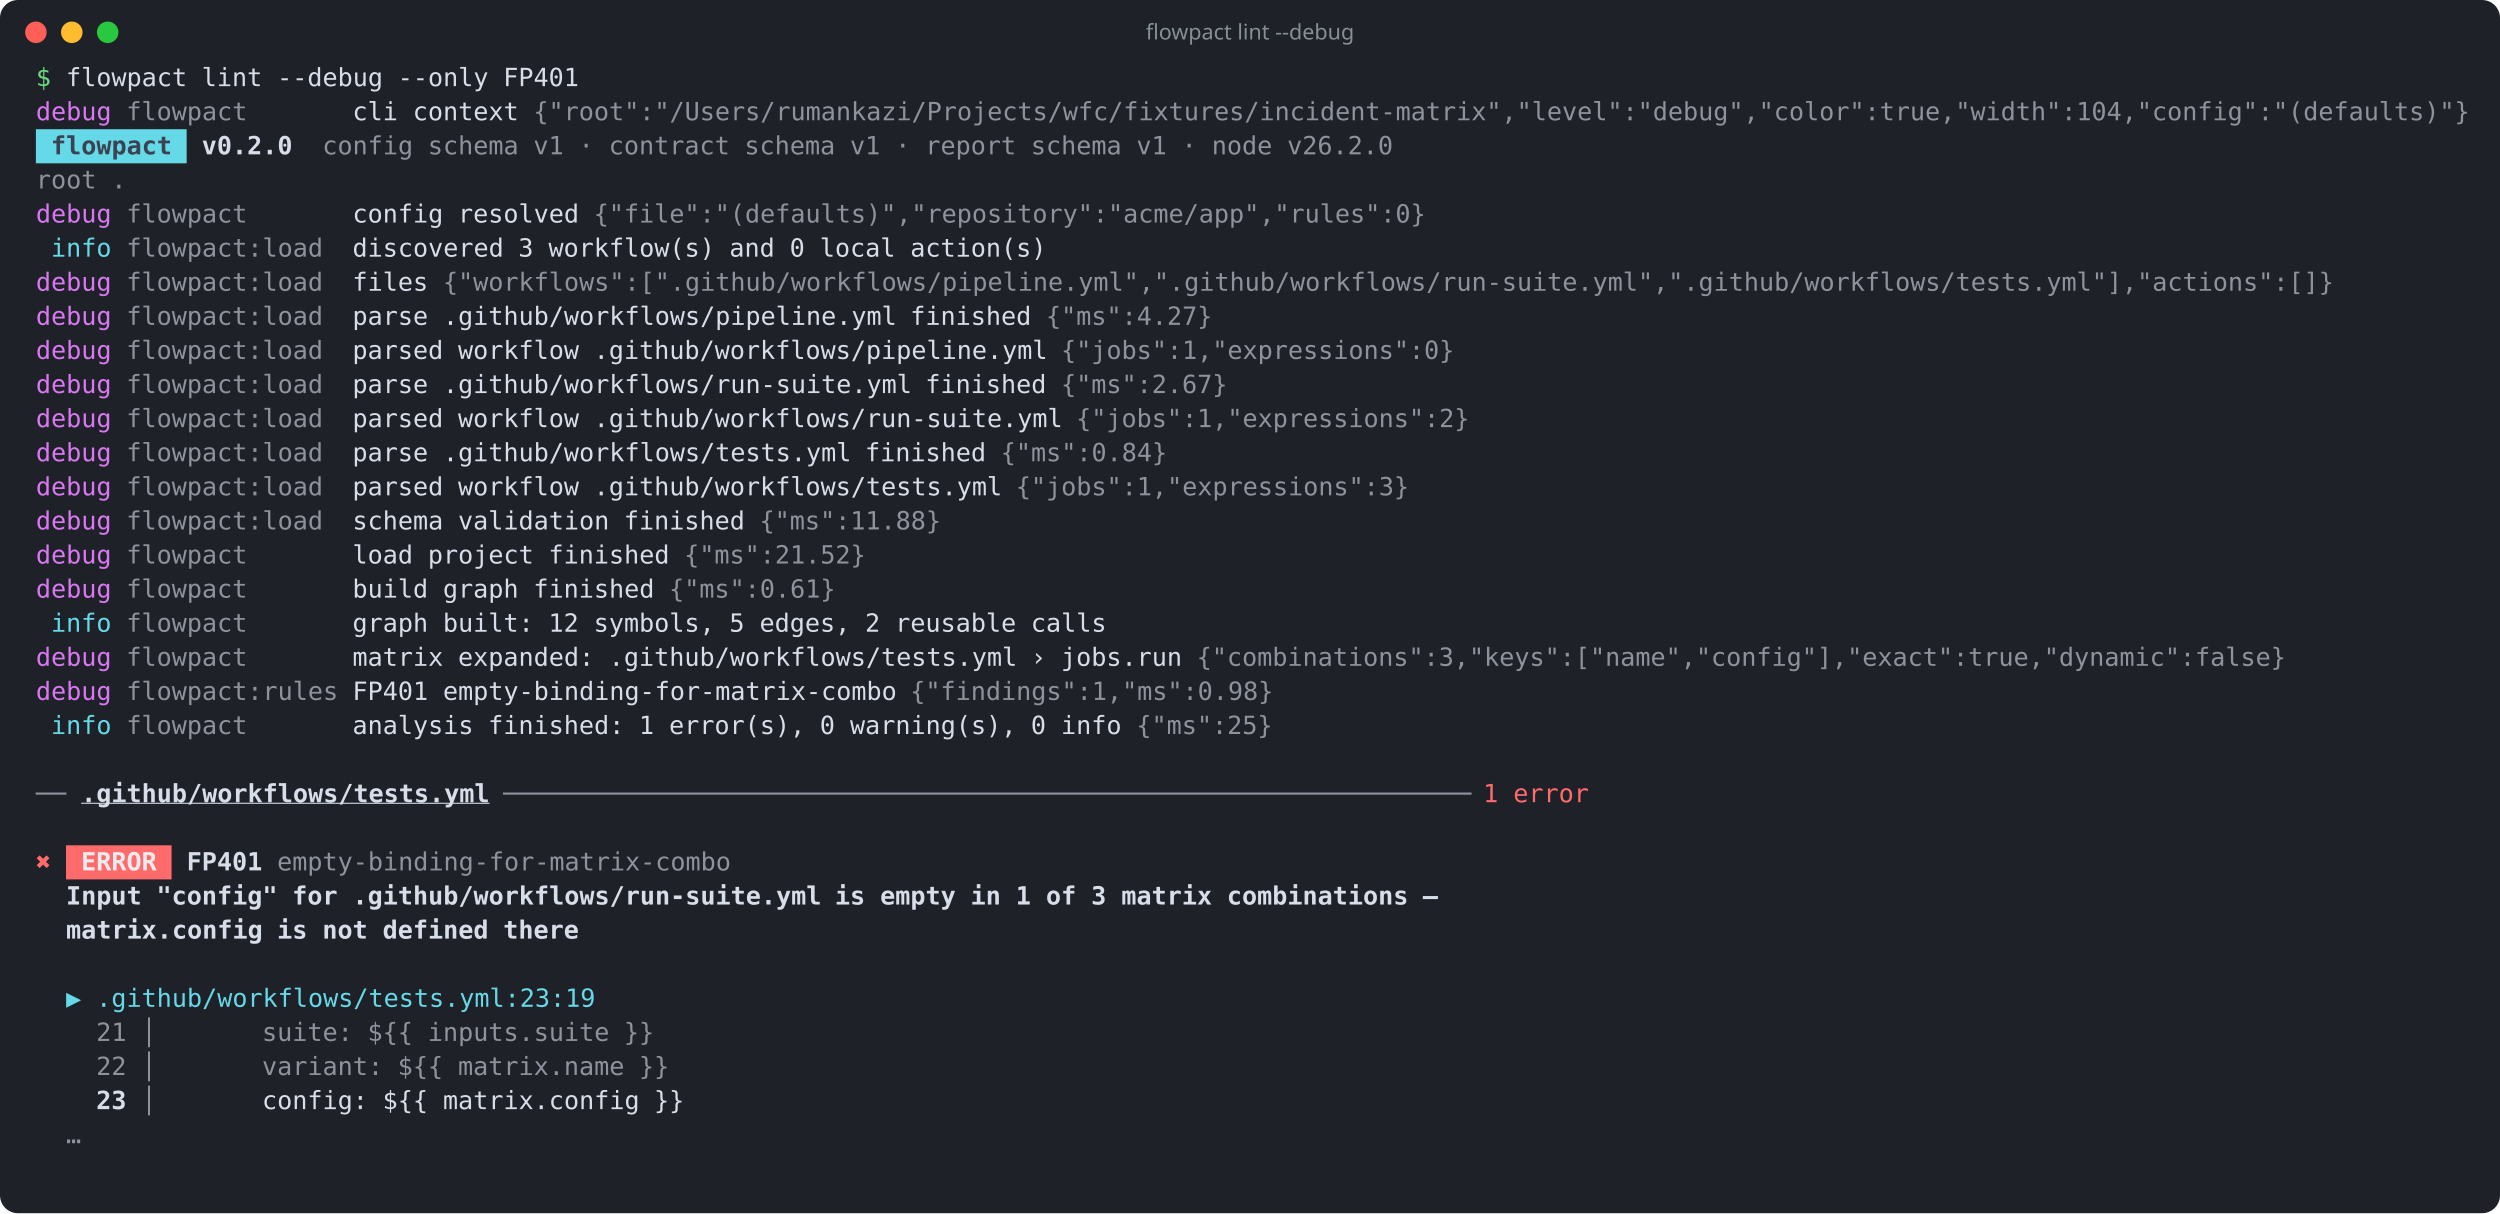
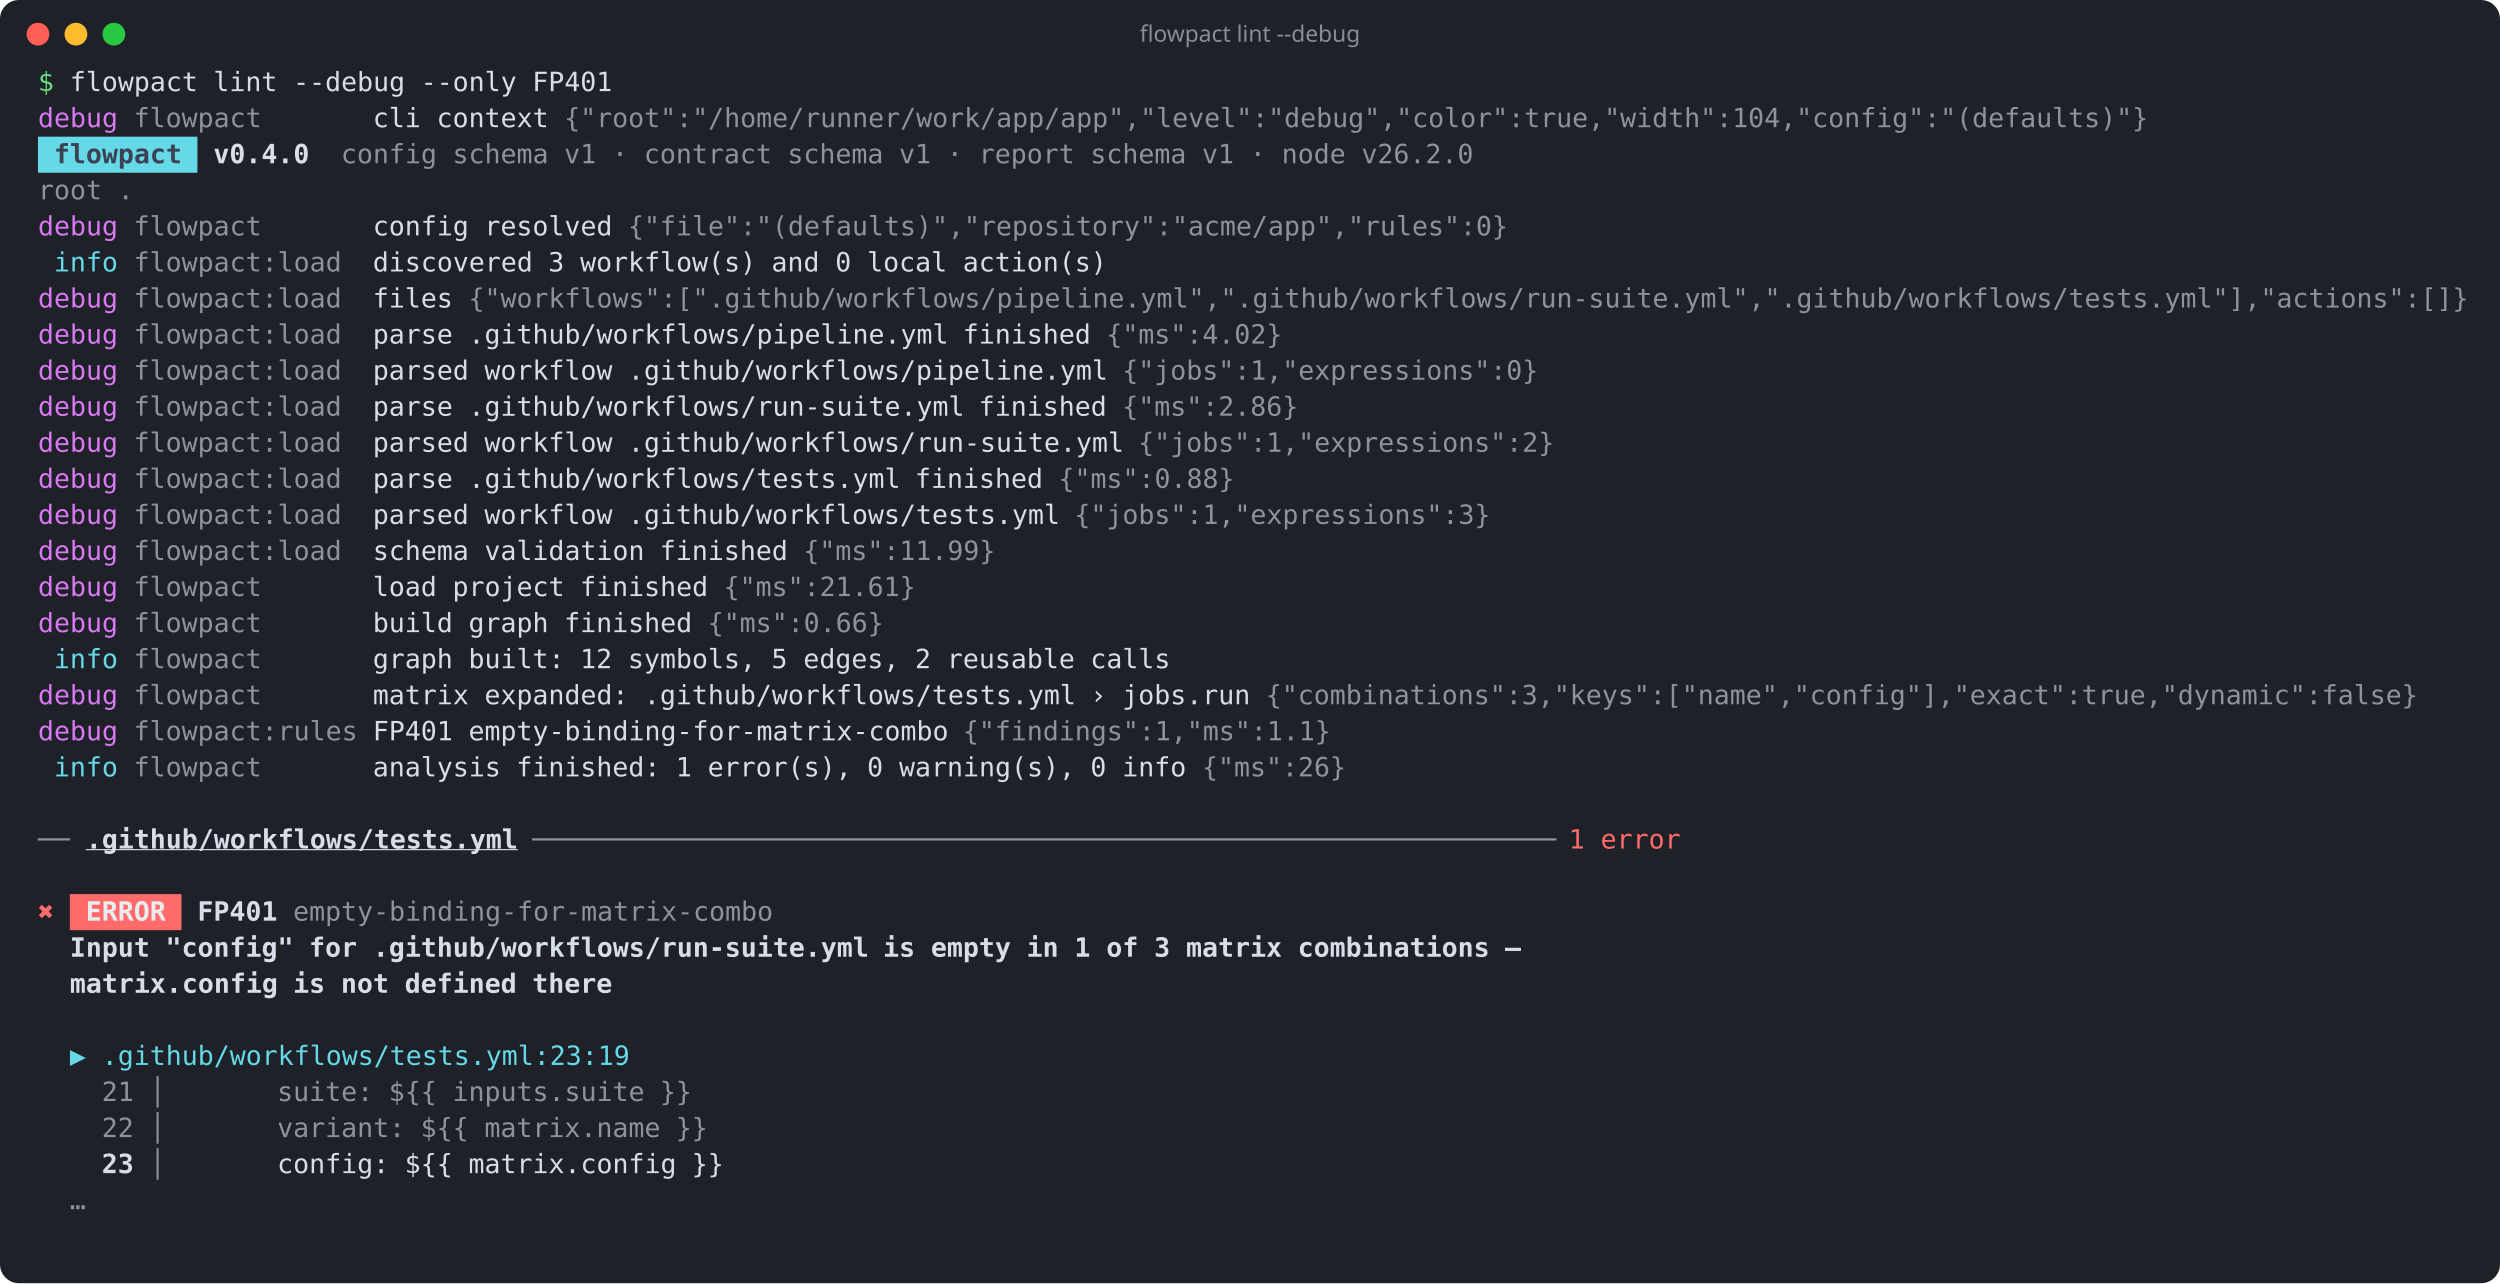
- <svg xmlns="http://www.w3.org/2000/svg" width="1393" height="676" viewBox="0 0 1393 676" role="img" aria-label="flowpact lint --debug">
+ <svg xmlns="http://www.w3.org/2000/svg" width="1317" height="676" viewBox="0 0 1317 676" role="img" aria-label="flowpact lint --debug">
  <rect width="100%" height="100%" rx="10" fill="#1e2128" />
  <circle cx="20" cy="18" r="6" fill="#ff5f57" />
  <circle cx="40" cy="18" r="6" fill="#febc2e" />
  <circle cx="60" cy="18" r="6" fill="#28c840" />
-   <text x="696.5" y="22" fill="#868e96" font-family="ui-sans-serif,system-ui,sans-serif" font-size="12" text-anchor="middle">flowpact lint --debug</text>
+   <text x="658.5" y="22" fill="#868e96" font-family="ui-sans-serif,system-ui,sans-serif" font-size="12" text-anchor="middle">flowpact lint --debug</text>
  <g font-family="ui-monospace,SFMono-Regular,Menlo,Consolas,monospace" font-size="14" xml:space="preserve">
    <text y="48">
      <tspan x="20.0" textLength="8.4" lengthAdjust="spacingAndGlyphs" fill="#69db7c">$</tspan>
      <tspan x="36.8" textLength="67.2" lengthAdjust="spacingAndGlyphs" fill="#d8dee9">flowpact</tspan>
      <tspan x="112.4" textLength="33.6" lengthAdjust="spacingAndGlyphs" fill="#d8dee9">lint</tspan>
      <tspan x="154.4" textLength="58.8" lengthAdjust="spacingAndGlyphs" fill="#d8dee9">--debug</tspan>
      <tspan x="221.6" textLength="50.4" lengthAdjust="spacingAndGlyphs" fill="#d8dee9">--only</tspan>
      <tspan x="280.4" textLength="42.0" lengthAdjust="spacingAndGlyphs" fill="#d8dee9">FP401</tspan>
    </text>
    <text y="67">
      <tspan x="20.0" textLength="42.0" lengthAdjust="spacingAndGlyphs" fill="#da77f2">debug</tspan>
      <tspan x="70.4" textLength="67.2" lengthAdjust="spacingAndGlyphs" fill="#d8dee9" fill-opacity="0.6">flowpact</tspan>
      <tspan x="196.4" textLength="25.2" lengthAdjust="spacingAndGlyphs" fill="#d8dee9">cli</tspan>
      <tspan x="230.0" textLength="58.8" lengthAdjust="spacingAndGlyphs" fill="#d8dee9">context</tspan>
-       <tspan x="297.2" textLength="1075.2" lengthAdjust="spacingAndGlyphs" fill="#d8dee9" fill-opacity="0.6">{"root":"/Users/rumankazi/Projects/wfc/fixtures/incident-matrix","level":"debug","color":true,"width":104,"config":"(defaults)"}</tspan>
+       <tspan x="297.2" textLength="831.6" lengthAdjust="spacingAndGlyphs" fill="#d8dee9" fill-opacity="0.6">{"root":"/home/runner/work/app/app","level":"debug","color":true,"width":104,"config":"(defaults)"}</tspan>
    </text>
    <rect x="20" y="72" width="84" height="19" fill="#66d9e8" />
    <text y="86">
      <tspan x="28.4" textLength="67.2" lengthAdjust="spacingAndGlyphs" fill="#3b4252" font-weight="700">flowpact</tspan>
-       <tspan x="112.4" textLength="50.4" lengthAdjust="spacingAndGlyphs" fill="#d8dee9" font-weight="700">v0.2.0</tspan>
+       <tspan x="112.4" textLength="50.4" lengthAdjust="spacingAndGlyphs" fill="#d8dee9" font-weight="700">v0.4.0</tspan>
      <tspan x="179.6" textLength="50.4" lengthAdjust="spacingAndGlyphs" fill="#d8dee9" fill-opacity="0.6">config</tspan>
      <tspan x="238.4" textLength="50.4" lengthAdjust="spacingAndGlyphs" fill="#d8dee9" fill-opacity="0.6">schema</tspan>
      <tspan x="297.2" textLength="16.8" lengthAdjust="spacingAndGlyphs" fill="#d8dee9" fill-opacity="0.6">v1</tspan>
      <tspan x="322.4" textLength="8.4" lengthAdjust="spacingAndGlyphs" fill="#d8dee9" fill-opacity="0.6">·</tspan>
      <tspan x="339.2" textLength="67.2" lengthAdjust="spacingAndGlyphs" fill="#d8dee9" fill-opacity="0.6">contract</tspan>
      <tspan x="414.8" textLength="50.4" lengthAdjust="spacingAndGlyphs" fill="#d8dee9" fill-opacity="0.6">schema</tspan>
      <tspan x="473.6" textLength="16.8" lengthAdjust="spacingAndGlyphs" fill="#d8dee9" fill-opacity="0.6">v1</tspan>
      <tspan x="498.8" textLength="8.4" lengthAdjust="spacingAndGlyphs" fill="#d8dee9" fill-opacity="0.6">·</tspan>
      <tspan x="515.6" textLength="50.4" lengthAdjust="spacingAndGlyphs" fill="#d8dee9" fill-opacity="0.6">report</tspan>
      <tspan x="574.4" textLength="50.4" lengthAdjust="spacingAndGlyphs" fill="#d8dee9" fill-opacity="0.6">schema</tspan>
      <tspan x="633.2" textLength="16.8" lengthAdjust="spacingAndGlyphs" fill="#d8dee9" fill-opacity="0.6">v1</tspan>
      <tspan x="658.4" textLength="8.4" lengthAdjust="spacingAndGlyphs" fill="#d8dee9" fill-opacity="0.6">·</tspan>
      <tspan x="675.2" textLength="33.6" lengthAdjust="spacingAndGlyphs" fill="#d8dee9" fill-opacity="0.6">node</tspan>
      <tspan x="717.2" textLength="58.8" lengthAdjust="spacingAndGlyphs" fill="#d8dee9" fill-opacity="0.6">v26.2.0</tspan>
    </text>
    <text y="105">
      <tspan x="20.0" textLength="33.6" lengthAdjust="spacingAndGlyphs" fill="#d8dee9" fill-opacity="0.6">root</tspan>
      <tspan x="62.0" textLength="8.4" lengthAdjust="spacingAndGlyphs" fill="#d8dee9" fill-opacity="0.6">.</tspan>
    </text>
    <text y="124">
      <tspan x="20.0" textLength="42.0" lengthAdjust="spacingAndGlyphs" fill="#da77f2">debug</tspan>
      <tspan x="70.4" textLength="67.2" lengthAdjust="spacingAndGlyphs" fill="#d8dee9" fill-opacity="0.6">flowpact</tspan>
      <tspan x="196.4" textLength="50.4" lengthAdjust="spacingAndGlyphs" fill="#d8dee9">config</tspan>
      <tspan x="255.2" textLength="67.2" lengthAdjust="spacingAndGlyphs" fill="#d8dee9">resolved</tspan>
      <tspan x="330.8" textLength="462.0" lengthAdjust="spacingAndGlyphs" fill="#d8dee9" fill-opacity="0.6">{"file":"(defaults)","repository":"acme/app","rules":0}</tspan>
    </text>
    <text y="143">
      <tspan x="28.4" textLength="33.6" lengthAdjust="spacingAndGlyphs" fill="#66d9e8">info</tspan>
      <tspan x="70.4" textLength="109.2" lengthAdjust="spacingAndGlyphs" fill="#d8dee9" fill-opacity="0.6">flowpact:load</tspan>
      <tspan x="196.4" textLength="84.0" lengthAdjust="spacingAndGlyphs" fill="#d8dee9">discovered</tspan>
      <tspan x="288.8" textLength="8.4" lengthAdjust="spacingAndGlyphs" fill="#d8dee9">3</tspan>
      <tspan x="305.6" textLength="92.4" lengthAdjust="spacingAndGlyphs" fill="#d8dee9">workflow(s)</tspan>
      <tspan x="406.4" textLength="25.2" lengthAdjust="spacingAndGlyphs" fill="#d8dee9">and</tspan>
      <tspan x="440.0" textLength="8.4" lengthAdjust="spacingAndGlyphs" fill="#d8dee9">0</tspan>
      <tspan x="456.8" textLength="42.0" lengthAdjust="spacingAndGlyphs" fill="#d8dee9">local</tspan>
      <tspan x="507.2" textLength="75.6" lengthAdjust="spacingAndGlyphs" fill="#d8dee9">action(s)</tspan>
    </text>
    <text y="162">
      <tspan x="20.0" textLength="42.0" lengthAdjust="spacingAndGlyphs" fill="#da77f2">debug</tspan>
      <tspan x="70.4" textLength="109.2" lengthAdjust="spacingAndGlyphs" fill="#d8dee9" fill-opacity="0.6">flowpact:load</tspan>
      <tspan x="196.4" textLength="42.0" lengthAdjust="spacingAndGlyphs" fill="#d8dee9">files</tspan>
      <tspan x="246.8" textLength="1050.0" lengthAdjust="spacingAndGlyphs" fill="#d8dee9" fill-opacity="0.6">{"workflows":[".github/workflows/pipeline.yml",".github/workflows/run-suite.yml",".github/workflows/tests.yml"],"actions":[]}</tspan>
    </text>
    <text y="181">
      <tspan x="20.0" textLength="42.0" lengthAdjust="spacingAndGlyphs" fill="#da77f2">debug</tspan>
      <tspan x="70.4" textLength="109.2" lengthAdjust="spacingAndGlyphs" fill="#d8dee9" fill-opacity="0.6">flowpact:load</tspan>
      <tspan x="196.4" textLength="42.0" lengthAdjust="spacingAndGlyphs" fill="#d8dee9">parse</tspan>
      <tspan x="246.8" textLength="252.0" lengthAdjust="spacingAndGlyphs" fill="#d8dee9">.github/workflows/pipeline.yml</tspan>
      <tspan x="507.2" textLength="67.2" lengthAdjust="spacingAndGlyphs" fill="#d8dee9">finished</tspan>
-       <tspan x="582.8" textLength="92.4" lengthAdjust="spacingAndGlyphs" fill="#d8dee9" fill-opacity="0.6">{"ms":4.27}</tspan>
+       <tspan x="582.8" textLength="92.4" lengthAdjust="spacingAndGlyphs" fill="#d8dee9" fill-opacity="0.6">{"ms":4.02}</tspan>
    </text>
    <text y="200">
      <tspan x="20.0" textLength="42.0" lengthAdjust="spacingAndGlyphs" fill="#da77f2">debug</tspan>
      <tspan x="70.4" textLength="109.2" lengthAdjust="spacingAndGlyphs" fill="#d8dee9" fill-opacity="0.6">flowpact:load</tspan>
      <tspan x="196.4" textLength="50.4" lengthAdjust="spacingAndGlyphs" fill="#d8dee9">parsed</tspan>
      <tspan x="255.2" textLength="67.2" lengthAdjust="spacingAndGlyphs" fill="#d8dee9">workflow</tspan>
      <tspan x="330.8" textLength="252.0" lengthAdjust="spacingAndGlyphs" fill="#d8dee9">.github/workflows/pipeline.yml</tspan>
      <tspan x="591.2" textLength="218.4" lengthAdjust="spacingAndGlyphs" fill="#d8dee9" fill-opacity="0.6">{"jobs":1,"expressions":0}</tspan>
    </text>
    <text y="219">
      <tspan x="20.0" textLength="42.0" lengthAdjust="spacingAndGlyphs" fill="#da77f2">debug</tspan>
      <tspan x="70.4" textLength="109.2" lengthAdjust="spacingAndGlyphs" fill="#d8dee9" fill-opacity="0.6">flowpact:load</tspan>
      <tspan x="196.4" textLength="42.0" lengthAdjust="spacingAndGlyphs" fill="#d8dee9">parse</tspan>
      <tspan x="246.8" textLength="260.4" lengthAdjust="spacingAndGlyphs" fill="#d8dee9">.github/workflows/run-suite.yml</tspan>
      <tspan x="515.6" textLength="67.2" lengthAdjust="spacingAndGlyphs" fill="#d8dee9">finished</tspan>
-       <tspan x="591.2" textLength="92.4" lengthAdjust="spacingAndGlyphs" fill="#d8dee9" fill-opacity="0.6">{"ms":2.67}</tspan>
+       <tspan x="591.2" textLength="92.4" lengthAdjust="spacingAndGlyphs" fill="#d8dee9" fill-opacity="0.6">{"ms":2.86}</tspan>
    </text>
    <text y="238">
      <tspan x="20.0" textLength="42.0" lengthAdjust="spacingAndGlyphs" fill="#da77f2">debug</tspan>
      <tspan x="70.4" textLength="109.2" lengthAdjust="spacingAndGlyphs" fill="#d8dee9" fill-opacity="0.6">flowpact:load</tspan>
      <tspan x="196.4" textLength="50.4" lengthAdjust="spacingAndGlyphs" fill="#d8dee9">parsed</tspan>
      <tspan x="255.2" textLength="67.2" lengthAdjust="spacingAndGlyphs" fill="#d8dee9">workflow</tspan>
      <tspan x="330.8" textLength="260.4" lengthAdjust="spacingAndGlyphs" fill="#d8dee9">.github/workflows/run-suite.yml</tspan>
      <tspan x="599.6" textLength="218.4" lengthAdjust="spacingAndGlyphs" fill="#d8dee9" fill-opacity="0.6">{"jobs":1,"expressions":2}</tspan>
    </text>
    <text y="257">
      <tspan x="20.0" textLength="42.0" lengthAdjust="spacingAndGlyphs" fill="#da77f2">debug</tspan>
      <tspan x="70.4" textLength="109.2" lengthAdjust="spacingAndGlyphs" fill="#d8dee9" fill-opacity="0.6">flowpact:load</tspan>
      <tspan x="196.4" textLength="42.0" lengthAdjust="spacingAndGlyphs" fill="#d8dee9">parse</tspan>
      <tspan x="246.8" textLength="226.8" lengthAdjust="spacingAndGlyphs" fill="#d8dee9">.github/workflows/tests.yml</tspan>
      <tspan x="482.0" textLength="67.2" lengthAdjust="spacingAndGlyphs" fill="#d8dee9">finished</tspan>
-       <tspan x="557.6" textLength="92.4" lengthAdjust="spacingAndGlyphs" fill="#d8dee9" fill-opacity="0.6">{"ms":0.84}</tspan>
+       <tspan x="557.6" textLength="92.4" lengthAdjust="spacingAndGlyphs" fill="#d8dee9" fill-opacity="0.6">{"ms":0.88}</tspan>
    </text>
    <text y="276">
      <tspan x="20.0" textLength="42.0" lengthAdjust="spacingAndGlyphs" fill="#da77f2">debug</tspan>
      <tspan x="70.4" textLength="109.2" lengthAdjust="spacingAndGlyphs" fill="#d8dee9" fill-opacity="0.6">flowpact:load</tspan>
      <tspan x="196.4" textLength="50.4" lengthAdjust="spacingAndGlyphs" fill="#d8dee9">parsed</tspan>
      <tspan x="255.2" textLength="67.2" lengthAdjust="spacingAndGlyphs" fill="#d8dee9">workflow</tspan>
      <tspan x="330.8" textLength="226.8" lengthAdjust="spacingAndGlyphs" fill="#d8dee9">.github/workflows/tests.yml</tspan>
      <tspan x="566.0" textLength="218.4" lengthAdjust="spacingAndGlyphs" fill="#d8dee9" fill-opacity="0.6">{"jobs":1,"expressions":3}</tspan>
    </text>
    <text y="295">
      <tspan x="20.0" textLength="42.0" lengthAdjust="spacingAndGlyphs" fill="#da77f2">debug</tspan>
      <tspan x="70.4" textLength="109.2" lengthAdjust="spacingAndGlyphs" fill="#d8dee9" fill-opacity="0.6">flowpact:load</tspan>
      <tspan x="196.4" textLength="50.4" lengthAdjust="spacingAndGlyphs" fill="#d8dee9">schema</tspan>
      <tspan x="255.2" textLength="84.0" lengthAdjust="spacingAndGlyphs" fill="#d8dee9">validation</tspan>
      <tspan x="347.6" textLength="67.2" lengthAdjust="spacingAndGlyphs" fill="#d8dee9">finished</tspan>
-       <tspan x="423.2" textLength="100.8" lengthAdjust="spacingAndGlyphs" fill="#d8dee9" fill-opacity="0.6">{"ms":11.88}</tspan>
+       <tspan x="423.2" textLength="100.8" lengthAdjust="spacingAndGlyphs" fill="#d8dee9" fill-opacity="0.6">{"ms":11.99}</tspan>
    </text>
    <text y="314">
      <tspan x="20.0" textLength="42.0" lengthAdjust="spacingAndGlyphs" fill="#da77f2">debug</tspan>
      <tspan x="70.4" textLength="67.2" lengthAdjust="spacingAndGlyphs" fill="#d8dee9" fill-opacity="0.6">flowpact</tspan>
      <tspan x="196.4" textLength="33.6" lengthAdjust="spacingAndGlyphs" fill="#d8dee9">load</tspan>
      <tspan x="238.4" textLength="58.8" lengthAdjust="spacingAndGlyphs" fill="#d8dee9">project</tspan>
      <tspan x="305.6" textLength="67.2" lengthAdjust="spacingAndGlyphs" fill="#d8dee9">finished</tspan>
-       <tspan x="381.2" textLength="100.8" lengthAdjust="spacingAndGlyphs" fill="#d8dee9" fill-opacity="0.6">{"ms":21.52}</tspan>
+       <tspan x="381.2" textLength="100.8" lengthAdjust="spacingAndGlyphs" fill="#d8dee9" fill-opacity="0.6">{"ms":21.61}</tspan>
    </text>
    <text y="333">
      <tspan x="20.0" textLength="42.0" lengthAdjust="spacingAndGlyphs" fill="#da77f2">debug</tspan>
      <tspan x="70.4" textLength="67.2" lengthAdjust="spacingAndGlyphs" fill="#d8dee9" fill-opacity="0.6">flowpact</tspan>
      <tspan x="196.4" textLength="42.0" lengthAdjust="spacingAndGlyphs" fill="#d8dee9">build</tspan>
      <tspan x="246.8" textLength="42.0" lengthAdjust="spacingAndGlyphs" fill="#d8dee9">graph</tspan>
      <tspan x="297.2" textLength="67.2" lengthAdjust="spacingAndGlyphs" fill="#d8dee9">finished</tspan>
-       <tspan x="372.8" textLength="92.4" lengthAdjust="spacingAndGlyphs" fill="#d8dee9" fill-opacity="0.6">{"ms":0.61}</tspan>
+       <tspan x="372.8" textLength="92.4" lengthAdjust="spacingAndGlyphs" fill="#d8dee9" fill-opacity="0.6">{"ms":0.66}</tspan>
    </text>
    <text y="352">
      <tspan x="28.4" textLength="33.6" lengthAdjust="spacingAndGlyphs" fill="#66d9e8">info</tspan>
      <tspan x="70.4" textLength="67.2" lengthAdjust="spacingAndGlyphs" fill="#d8dee9" fill-opacity="0.6">flowpact</tspan>
      <tspan x="196.4" textLength="42.0" lengthAdjust="spacingAndGlyphs" fill="#d8dee9">graph</tspan>
      <tspan x="246.8" textLength="50.4" lengthAdjust="spacingAndGlyphs" fill="#d8dee9">built:</tspan>
      <tspan x="305.6" textLength="16.8" lengthAdjust="spacingAndGlyphs" fill="#d8dee9">12</tspan>
      <tspan x="330.8" textLength="67.2" lengthAdjust="spacingAndGlyphs" fill="#d8dee9">symbols,</tspan>
      <tspan x="406.4" textLength="8.4" lengthAdjust="spacingAndGlyphs" fill="#d8dee9">5</tspan>
      <tspan x="423.2" textLength="50.4" lengthAdjust="spacingAndGlyphs" fill="#d8dee9">edges,</tspan>
      <tspan x="482.0" textLength="8.4" lengthAdjust="spacingAndGlyphs" fill="#d8dee9">2</tspan>
      <tspan x="498.8" textLength="67.2" lengthAdjust="spacingAndGlyphs" fill="#d8dee9">reusable</tspan>
      <tspan x="574.4" textLength="42.0" lengthAdjust="spacingAndGlyphs" fill="#d8dee9">calls</tspan>
    </text>
    <text y="371">
      <tspan x="20.0" textLength="42.0" lengthAdjust="spacingAndGlyphs" fill="#da77f2">debug</tspan>
      <tspan x="70.4" textLength="67.2" lengthAdjust="spacingAndGlyphs" fill="#d8dee9" fill-opacity="0.6">flowpact</tspan>
      <tspan x="196.4" textLength="50.4" lengthAdjust="spacingAndGlyphs" fill="#d8dee9">matrix</tspan>
      <tspan x="255.2" textLength="75.6" lengthAdjust="spacingAndGlyphs" fill="#d8dee9">expanded:</tspan>
      <tspan x="339.2" textLength="226.8" lengthAdjust="spacingAndGlyphs" fill="#d8dee9">.github/workflows/tests.yml</tspan>
      <tspan x="574.4" textLength="8.4" lengthAdjust="spacingAndGlyphs" fill="#d8dee9">›</tspan>
      <tspan x="591.2" textLength="67.2" lengthAdjust="spacingAndGlyphs" fill="#d8dee9">jobs.run</tspan>
      <tspan x="666.8" textLength="604.8" lengthAdjust="spacingAndGlyphs" fill="#d8dee9" fill-opacity="0.6">{"combinations":3,"keys":["name","config"],"exact":true,"dynamic":false}</tspan>
    </text>
    <text y="390">
      <tspan x="20.0" textLength="42.0" lengthAdjust="spacingAndGlyphs" fill="#da77f2">debug</tspan>
      <tspan x="70.4" textLength="117.6" lengthAdjust="spacingAndGlyphs" fill="#d8dee9" fill-opacity="0.6">flowpact:rules</tspan>
      <tspan x="196.4" textLength="42.0" lengthAdjust="spacingAndGlyphs" fill="#d8dee9">FP401</tspan>
      <tspan x="246.8" textLength="252.0" lengthAdjust="spacingAndGlyphs" fill="#d8dee9">empty-binding-for-matrix-combo</tspan>
-       <tspan x="507.2" textLength="201.6" lengthAdjust="spacingAndGlyphs" fill="#d8dee9" fill-opacity="0.6">{"findings":1,"ms":0.98}</tspan>
+       <tspan x="507.2" textLength="193.2" lengthAdjust="spacingAndGlyphs" fill="#d8dee9" fill-opacity="0.6">{"findings":1,"ms":1.1}</tspan>
    </text>
    <text y="409">
      <tspan x="28.4" textLength="33.6" lengthAdjust="spacingAndGlyphs" fill="#66d9e8">info</tspan>
      <tspan x="70.4" textLength="67.2" lengthAdjust="spacingAndGlyphs" fill="#d8dee9" fill-opacity="0.6">flowpact</tspan>
      <tspan x="196.4" textLength="67.2" lengthAdjust="spacingAndGlyphs" fill="#d8dee9">analysis</tspan>
      <tspan x="272.0" textLength="75.6" lengthAdjust="spacingAndGlyphs" fill="#d8dee9">finished:</tspan>
      <tspan x="356.0" textLength="8.4" lengthAdjust="spacingAndGlyphs" fill="#d8dee9">1</tspan>
      <tspan x="372.8" textLength="75.6" lengthAdjust="spacingAndGlyphs" fill="#d8dee9">error(s),</tspan>
      <tspan x="456.8" textLength="8.4" lengthAdjust="spacingAndGlyphs" fill="#d8dee9">0</tspan>
      <tspan x="473.6" textLength="92.4" lengthAdjust="spacingAndGlyphs" fill="#d8dee9">warning(s),</tspan>
      <tspan x="574.4" textLength="8.4" lengthAdjust="spacingAndGlyphs" fill="#d8dee9">0</tspan>
      <tspan x="591.2" textLength="33.6" lengthAdjust="spacingAndGlyphs" fill="#d8dee9">info</tspan>
-       <tspan x="633.2" textLength="75.6" lengthAdjust="spacingAndGlyphs" fill="#d8dee9" fill-opacity="0.6">{"ms":25}</tspan>
+       <tspan x="633.2" textLength="75.6" lengthAdjust="spacingAndGlyphs" fill="#d8dee9" fill-opacity="0.6">{"ms":26}</tspan>
    </text>
    <text y="428" />
    <text y="447">
      <tspan x="20.0" textLength="16.8" lengthAdjust="spacingAndGlyphs" fill="#d8dee9" fill-opacity="0.6">──</tspan>
      <tspan x="45.2" textLength="226.8" lengthAdjust="spacingAndGlyphs" fill="#d8dee9" font-weight="700" text-decoration="underline">.github/workflows/tests.yml</tspan>
      <tspan x="280.4" textLength="537.6" lengthAdjust="spacingAndGlyphs" fill="#d8dee9" fill-opacity="0.6">────────────────────────────────────────────────────────────────</tspan>
      <tspan x="826.4" textLength="8.4" lengthAdjust="spacingAndGlyphs" fill="#ff6b6b">1</tspan>
      <tspan x="843.2" textLength="42.0" lengthAdjust="spacingAndGlyphs" fill="#ff6b6b">error</tspan>
    </text>
    <text y="466" />
    <rect x="36.8" y="471" width="58.8" height="19" fill="#ff6b6b" />
    <text y="485">
      <tspan x="20.0" textLength="8.4" lengthAdjust="spacingAndGlyphs" fill="#ff6b6b">✖</tspan>
      <tspan x="45.2" textLength="42.0" lengthAdjust="spacingAndGlyphs" fill="#e9ecef" font-weight="700">ERROR</tspan>
      <tspan x="104.0" textLength="42.0" lengthAdjust="spacingAndGlyphs" fill="#d8dee9" font-weight="700">FP401</tspan>
      <tspan x="154.4" textLength="252.0" lengthAdjust="spacingAndGlyphs" fill="#d8dee9" fill-opacity="0.6">empty-binding-for-matrix-combo</tspan>
    </text>
    <text y="504">
      <tspan x="36.8" textLength="42.0" lengthAdjust="spacingAndGlyphs" fill="#d8dee9" font-weight="700">Input</tspan>
      <tspan x="87.2" textLength="67.2" lengthAdjust="spacingAndGlyphs" fill="#d8dee9" font-weight="700">"config"</tspan>
      <tspan x="162.8" textLength="25.2" lengthAdjust="spacingAndGlyphs" fill="#d8dee9" font-weight="700">for</tspan>
      <tspan x="196.4" textLength="260.4" lengthAdjust="spacingAndGlyphs" fill="#d8dee9" font-weight="700">.github/workflows/run-suite.yml</tspan>
      <tspan x="465.2" textLength="16.8" lengthAdjust="spacingAndGlyphs" fill="#d8dee9" font-weight="700">is</tspan>
      <tspan x="490.4" textLength="42.0" lengthAdjust="spacingAndGlyphs" fill="#d8dee9" font-weight="700">empty</tspan>
      <tspan x="540.8" textLength="16.8" lengthAdjust="spacingAndGlyphs" fill="#d8dee9" font-weight="700">in</tspan>
      <tspan x="566.0" textLength="8.4" lengthAdjust="spacingAndGlyphs" fill="#d8dee9" font-weight="700">1</tspan>
      <tspan x="582.8" textLength="16.8" lengthAdjust="spacingAndGlyphs" fill="#d8dee9" font-weight="700">of</tspan>
      <tspan x="608.0" textLength="8.4" lengthAdjust="spacingAndGlyphs" fill="#d8dee9" font-weight="700">3</tspan>
      <tspan x="624.8" textLength="50.4" lengthAdjust="spacingAndGlyphs" fill="#d8dee9" font-weight="700">matrix</tspan>
      <tspan x="683.6" textLength="100.8" lengthAdjust="spacingAndGlyphs" fill="#d8dee9" font-weight="700">combinations</tspan>
      <tspan x="792.8" textLength="8.4" lengthAdjust="spacingAndGlyphs" fill="#d8dee9" font-weight="700">—</tspan>
    </text>
    <text y="523">
      <tspan x="36.8" textLength="109.2" lengthAdjust="spacingAndGlyphs" fill="#d8dee9" font-weight="700">matrix.config</tspan>
      <tspan x="154.4" textLength="16.8" lengthAdjust="spacingAndGlyphs" fill="#d8dee9" font-weight="700">is</tspan>
      <tspan x="179.6" textLength="25.2" lengthAdjust="spacingAndGlyphs" fill="#d8dee9" font-weight="700">not</tspan>
      <tspan x="213.2" textLength="58.8" lengthAdjust="spacingAndGlyphs" fill="#d8dee9" font-weight="700">defined</tspan>
      <tspan x="280.4" textLength="42.0" lengthAdjust="spacingAndGlyphs" fill="#d8dee9" font-weight="700">there</tspan>
    </text>
    <text y="542" />
    <text y="561">
      <tspan x="36.8" textLength="8.4" lengthAdjust="spacingAndGlyphs" fill="#66d9e8">▶</tspan>
      <tspan x="53.6" textLength="277.2" lengthAdjust="spacingAndGlyphs" fill="#66d9e8">.github/workflows/tests.yml:23:19</tspan>
    </text>
    <text y="580">
      <tspan x="53.6" textLength="16.8" lengthAdjust="spacingAndGlyphs" fill="#d8dee9" fill-opacity="0.6">21</tspan>
      <tspan x="78.8" textLength="8.4" lengthAdjust="spacingAndGlyphs" fill="#d8dee9" fill-opacity="0.6">│</tspan>
      <tspan x="146.0" textLength="50.4" lengthAdjust="spacingAndGlyphs" fill="#d8dee9" fill-opacity="0.6">suite:</tspan>
      <tspan x="204.8" textLength="25.2" lengthAdjust="spacingAndGlyphs" fill="#d8dee9" fill-opacity="0.6">${{</tspan>
      <tspan x="238.4" textLength="100.8" lengthAdjust="spacingAndGlyphs" fill="#d8dee9" fill-opacity="0.6">inputs.suite</tspan>
      <tspan x="347.6" textLength="16.8" lengthAdjust="spacingAndGlyphs" fill="#d8dee9" fill-opacity="0.6">}}</tspan>
    </text>
    <text y="599">
      <tspan x="53.6" textLength="16.8" lengthAdjust="spacingAndGlyphs" fill="#d8dee9" fill-opacity="0.6">22</tspan>
      <tspan x="78.8" textLength="8.4" lengthAdjust="spacingAndGlyphs" fill="#d8dee9" fill-opacity="0.6">│</tspan>
      <tspan x="146.0" textLength="67.2" lengthAdjust="spacingAndGlyphs" fill="#d8dee9" fill-opacity="0.6">variant:</tspan>
      <tspan x="221.6" textLength="25.2" lengthAdjust="spacingAndGlyphs" fill="#d8dee9" fill-opacity="0.6">${{</tspan>
      <tspan x="255.2" textLength="92.4" lengthAdjust="spacingAndGlyphs" fill="#d8dee9" fill-opacity="0.6">matrix.name</tspan>
      <tspan x="356.0" textLength="16.8" lengthAdjust="spacingAndGlyphs" fill="#d8dee9" fill-opacity="0.6">}}</tspan>
    </text>
    <text y="618">
      <tspan x="53.6" textLength="16.8" lengthAdjust="spacingAndGlyphs" fill="#d8dee9" font-weight="700">23</tspan>
      <tspan x="78.8" textLength="8.4" lengthAdjust="spacingAndGlyphs" fill="#d8dee9" fill-opacity="0.6">│</tspan>
      <tspan x="146.0" textLength="58.8" lengthAdjust="spacingAndGlyphs" fill="#d8dee9">config:</tspan>
      <tspan x="213.2" textLength="25.2" lengthAdjust="spacingAndGlyphs" fill="#d8dee9">${{</tspan>
      <tspan x="246.8" textLength="109.2" lengthAdjust="spacingAndGlyphs" fill="#d8dee9">matrix.config</tspan>
      <tspan x="364.4" textLength="16.8" lengthAdjust="spacingAndGlyphs" fill="#d8dee9">}}</tspan>
    </text>
    <text y="637">
      <tspan x="36.8" textLength="8.4" lengthAdjust="spacingAndGlyphs" fill="#d8dee9" fill-opacity="0.6">…</tspan>
    </text>
  </g>
</svg>
